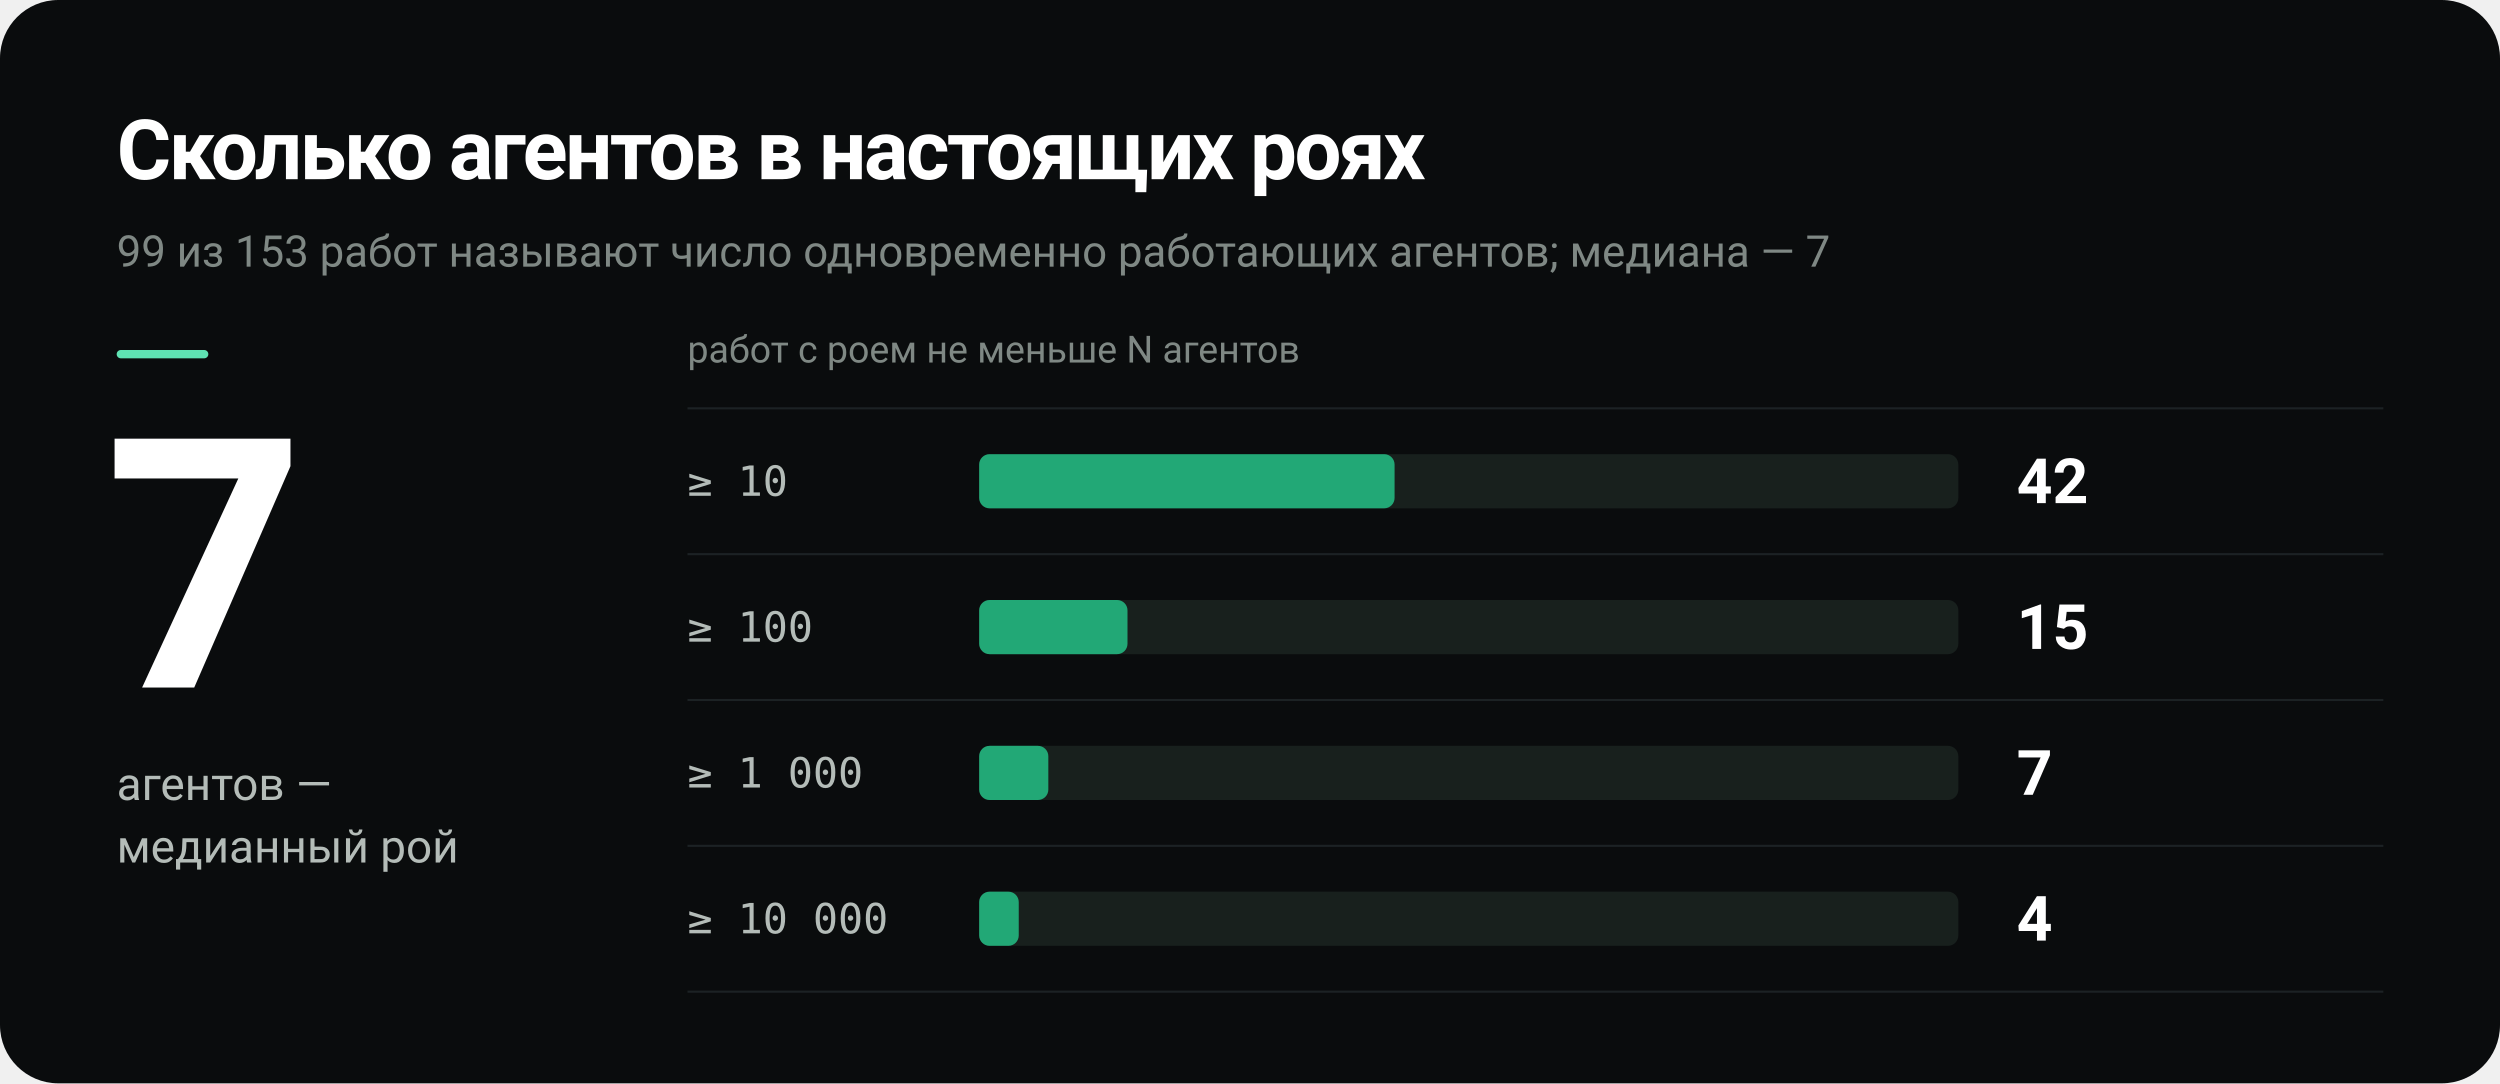
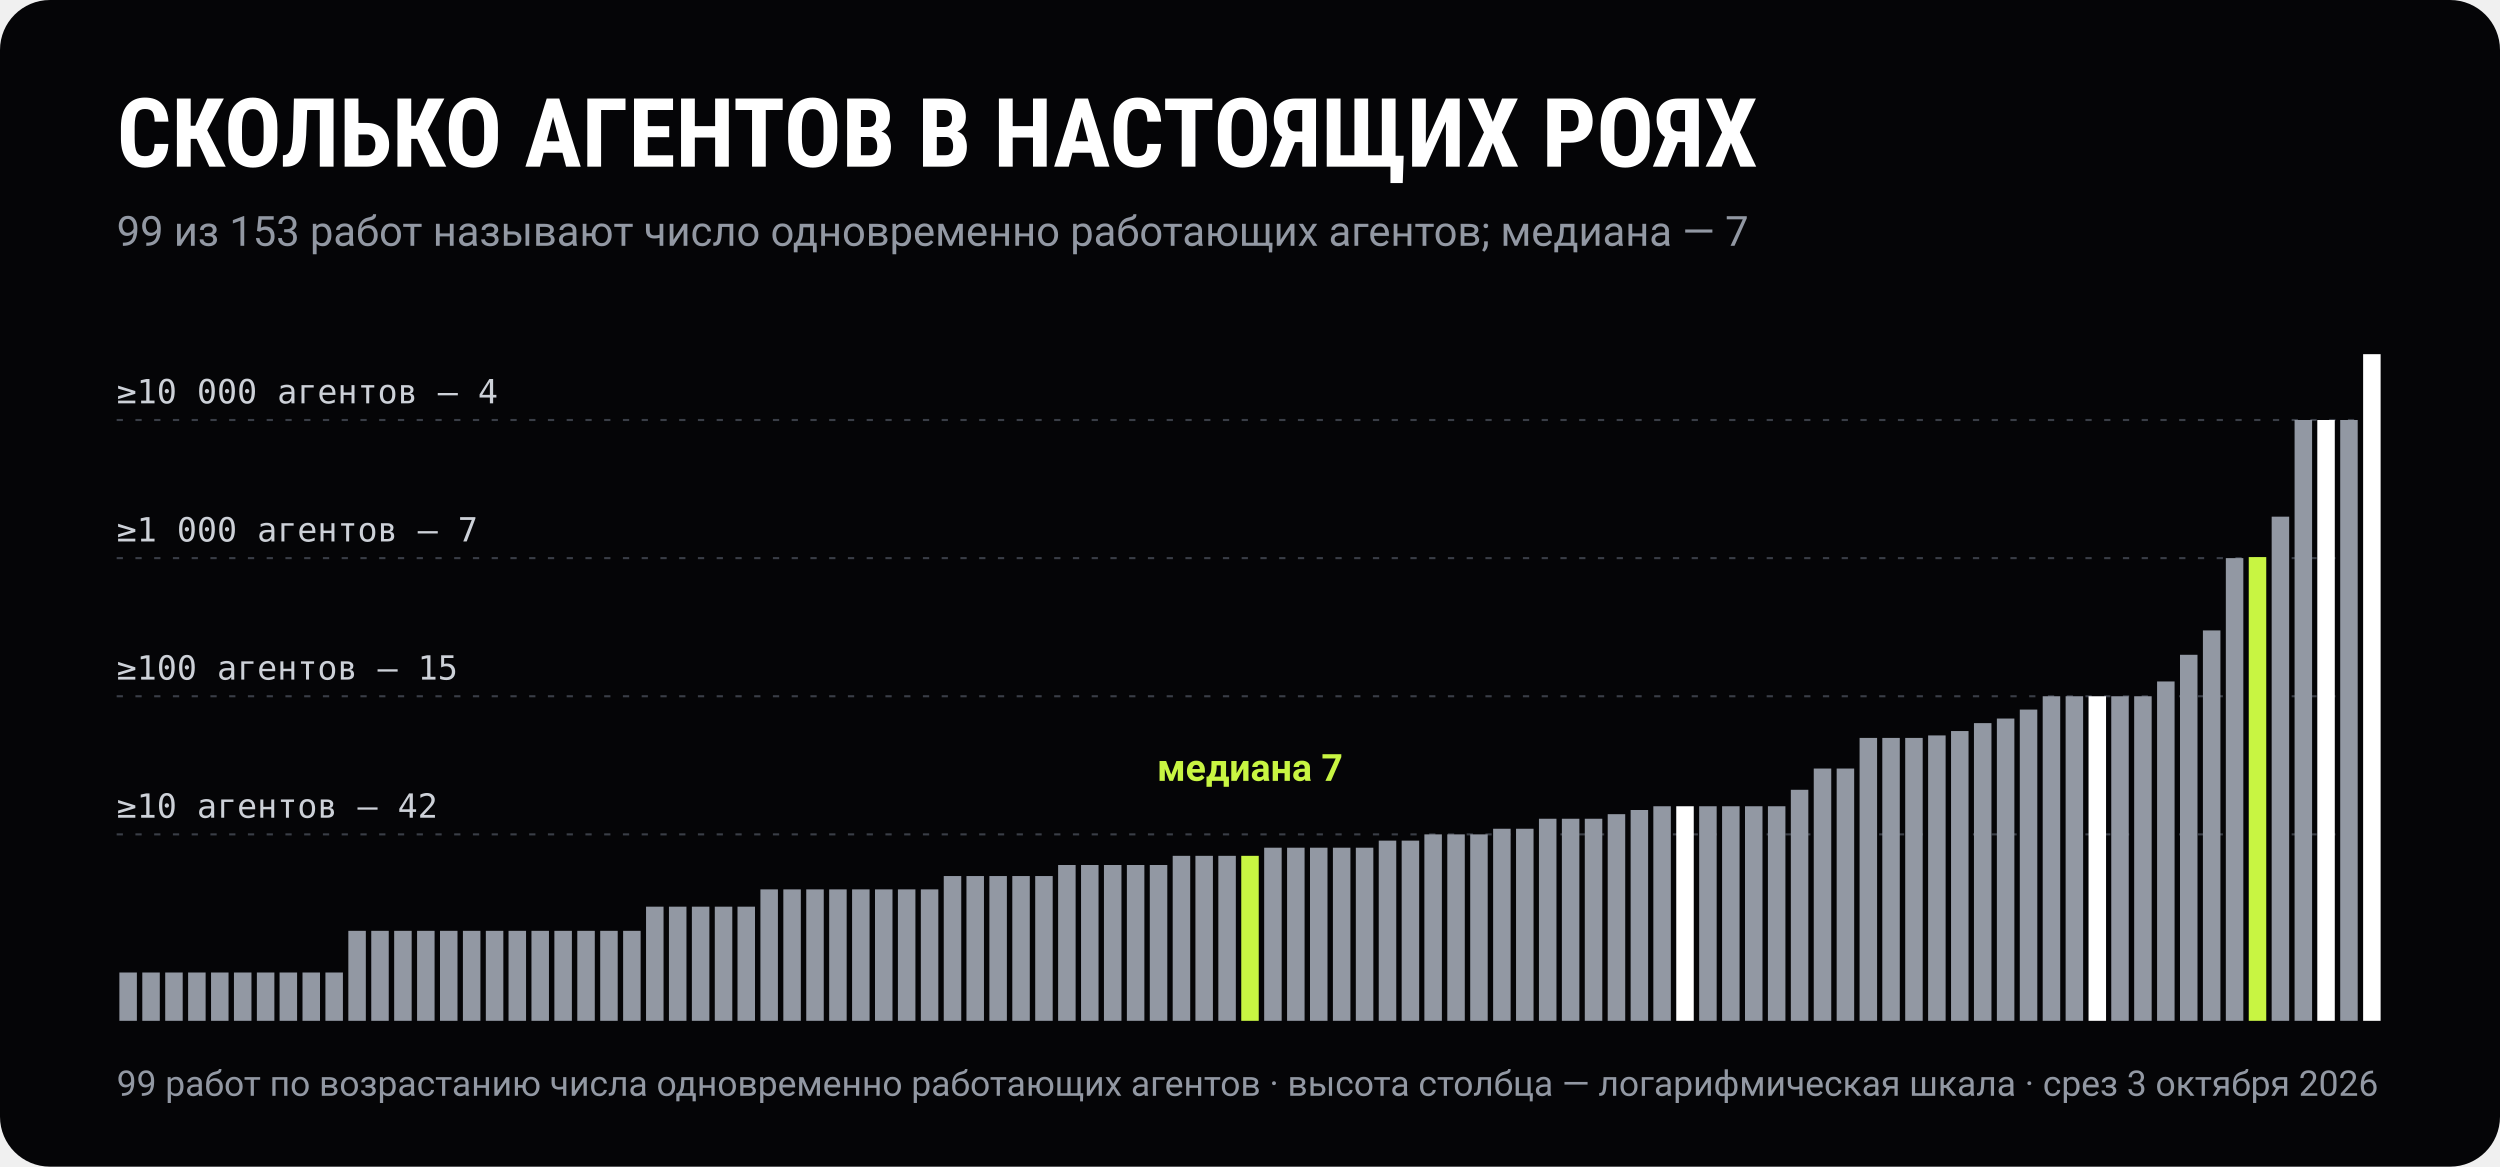
- <svg xmlns="http://www.w3.org/2000/svg" viewBox="0 0 1200 520" width="1200" height="520" role="img" aria-labelledby="t d">
-   <rect width="1200" height="520" rx="28" fill="#0a0c0d" />
-   <text x="56" y="86" font-family="-apple-system, BlinkMacSystemFont, 'SF Pro Display', 'Segoe UI', Roboto, 'Helvetica Neue', Arial, sans-serif" font-size="40" font-weight="650" letter-spacing="-1.2" fill="#ffffff">Сколько агентов в настоящих роях</text>
-   <text x="56" y="128" font-family="-apple-system, BlinkMacSystemFont, 'SF Pro Display', 'Segoe UI', Roboto, 'Helvetica Neue', Arial, sans-serif" font-size="21" fill="#7f8884">99 из 153 работ называют число одновременно работающих агентов; медиана — 7</text>
-   <rect x="56" y="168" width="44" height="4" rx="2" fill="#5fe3b3" />
-   <text x="50" y="330" font-family="-apple-system, BlinkMacSystemFont, 'SF Pro Display', 'Segoe UI', Roboto, 'Helvetica Neue', Arial, sans-serif" font-size="168" font-weight="650" letter-spacing="-8" fill="#ffffff">7</text>
-   <text x="56" y="384" font-family="-apple-system, BlinkMacSystemFont, 'SF Pro Display', 'Segoe UI', Roboto, 'Helvetica Neue', Arial, sans-serif" font-size="22" fill="#b4bcb8">агентов —</text>
-   <text x="56" y="414" font-family="-apple-system, BlinkMacSystemFont, 'SF Pro Display', 'Segoe UI', Roboto, 'Helvetica Neue', Arial, sans-serif" font-size="22" fill="#b4bcb8">медианный рой</text>
-   <text x="330" y="174" font-family="-apple-system, BlinkMacSystemFont, 'SF Pro Display', 'Segoe UI', Roboto, 'Helvetica Neue', Arial, sans-serif" font-size="18" fill="#7f8884">работ с роем не меньше N агентов</text>
-   <line x1="330" x2="1144" y1="196" y2="196" stroke="#1c2224" />
-   <text x="330" y="231.0" dy=".35em" font-family="ui-monospace, 'SF Mono', Menlo, Consolas, monospace" font-size="20" fill="#b4bcb8">≥ 10</text>
-   <rect x="470" y="218.0" width="470" height="26" rx="5" fill="#18201d" />
-   <rect x="470" y="218.0" width="199.4" height="26" rx="5" fill="#22a876" />
-   <text x="968" y="231.0" dy=".35em" font-family="-apple-system, BlinkMacSystemFont, 'SF Pro Display', 'Segoe UI', Roboto, 'Helvetica Neue', Arial, sans-serif" font-size="30" font-weight="650" fill="#ffffff">42</text>
-   <line x1="330" x2="1144" y1="266" y2="266" stroke="#1c2224" />
-   <text x="330" y="301.0" dy=".35em" font-family="ui-monospace, 'SF Mono', Menlo, Consolas, monospace" font-size="20" fill="#b4bcb8">≥ 100</text>
-   <rect x="470" y="288.0" width="470" height="26" rx="5" fill="#18201d" />
-   <rect x="470" y="288.0" width="71.2" height="26" rx="5" fill="#22a876" />
-   <text x="968" y="301.0" dy=".35em" font-family="-apple-system, BlinkMacSystemFont, 'SF Pro Display', 'Segoe UI', Roboto, 'Helvetica Neue', Arial, sans-serif" font-size="30" font-weight="650" fill="#ffffff">15</text>
-   <line x1="330" x2="1144" y1="336" y2="336" stroke="#1c2224" />
-   <text x="330" y="371.0" dy=".35em" font-family="ui-monospace, 'SF Mono', Menlo, Consolas, monospace" font-size="20" fill="#b4bcb8">≥ 1 000</text>
-   <rect x="470" y="358.0" width="470" height="26" rx="5" fill="#18201d" />
-   <rect x="470" y="358.0" width="33.2" height="26" rx="5" fill="#22a876" />
-   <text x="968" y="371.0" dy=".35em" font-family="-apple-system, BlinkMacSystemFont, 'SF Pro Display', 'Segoe UI', Roboto, 'Helvetica Neue', Arial, sans-serif" font-size="30" font-weight="650" fill="#ffffff">7</text>
-   <line x1="330" x2="1144" y1="406" y2="406" stroke="#1c2224" />
-   <text x="330" y="441.0" dy=".35em" font-family="ui-monospace, 'SF Mono', Menlo, Consolas, monospace" font-size="20" fill="#b4bcb8">≥ 10 000</text>
-   <rect x="470" y="428.0" width="470" height="26" rx="5" fill="#18201d" />
-   <rect x="470" y="428.0" width="19" height="26" rx="5" fill="#22a876" />
-   <text x="968" y="441.0" dy=".35em" font-family="-apple-system, BlinkMacSystemFont, 'SF Pro Display', 'Segoe UI', Roboto, 'Helvetica Neue', Arial, sans-serif" font-size="30" font-weight="650" fill="#ffffff">4</text>
-   <line x1="330" x2="1144" y1="476" y2="476" stroke="#1c2224" />
+ <svg xmlns="http://www.w3.org/2000/svg" viewBox="0 0 1200 560" width="1200" height="560" role="img" aria-labelledby="t d">
+   <rect width="1200" height="560" rx="24" fill="#050507" />
+   <text x="56" y="80" font-family="'SF Pro Display Condensed', 'Arial Narrow', 'Roboto Condensed', -apple-system, BlinkMacSystemFont, 'Segoe UI', sans-serif" font-stretch="condensed" font-size="46" font-weight="900" fill="#FFFFFF">СКОЛЬКО АГЕНТОВ В НАСТОЯЩИХ РОЯХ</text>
+   <text x="56" y="118" font-family="-apple-system, BlinkMacSystemFont, 'SF Pro Display', 'Segoe UI', Roboto, 'Helvetica Neue', Arial, sans-serif" font-size="20" fill="#9298A3">99 из 153 работ называют число одновременно работающих агентов; медиана — 7</text>
+   <line x1="56" x2="1144" y1="400.5" y2="400.5" stroke="#3A3E47" stroke-dasharray="3 6" />
+   <text x="56" y="392.5" font-family="ui-monospace, 'SF Mono', Menlo, Consolas, monospace" font-size="16" fill="#CDD1D8">≥10 агентов — 42</text>
+   <line x1="56" x2="1144" y1="334.2" y2="334.2" stroke="#3A3E47" stroke-dasharray="3 6" />
+   <text x="56" y="326.2" font-family="ui-monospace, 'SF Mono', Menlo, Consolas, monospace" font-size="16" fill="#CDD1D8">≥100 агентов — 15</text>
+   <line x1="56" x2="1144" y1="267.9" y2="267.9" stroke="#3A3E47" stroke-dasharray="3 6" />
+   <text x="56" y="259.9" font-family="ui-monospace, 'SF Mono', Menlo, Consolas, monospace" font-size="16" fill="#CDD1D8">≥1 000 агентов — 7</text>
+   <line x1="56" x2="1144" y1="201.6" y2="201.6" stroke="#3A3E47" stroke-dasharray="3 6" />
+   <text x="56" y="193.6" font-family="ui-monospace, 'SF Mono', Menlo, Consolas, monospace" font-size="16" fill="#CDD1D8">≥10 000 агентов — 4</text>
+   <rect x="57.3" y="466.8" width="8.4" height="23.2" fill="#9298A3" />
+   <rect x="68.3" y="466.8" width="8.4" height="23.2" fill="#9298A3" />
+   <rect x="79.3" y="466.8" width="8.4" height="23.2" fill="#9298A3" />
+   <rect x="90.3" y="466.8" width="8.4" height="23.2" fill="#9298A3" />
+   <rect x="101.3" y="466.8" width="8.4" height="23.2" fill="#9298A3" />
+   <rect x="112.3" y="466.8" width="8.4" height="23.2" fill="#9298A3" />
+   <rect x="123.3" y="466.8" width="8.4" height="23.2" fill="#9298A3" />
+   <rect x="134.2" y="466.8" width="8.4" height="23.2" fill="#9298A3" />
+   <rect x="145.2" y="466.8" width="8.4" height="23.2" fill="#9298A3" />
+   <rect x="156.2" y="466.8" width="8.4" height="23.2" fill="#9298A3" />
+   <rect x="167.2" y="446.8" width="8.4" height="43.2" fill="#9298A3" />
+   <rect x="178.2" y="446.8" width="8.4" height="43.2" fill="#9298A3" />
+   <rect x="189.2" y="446.8" width="8.4" height="43.2" fill="#9298A3" />
+   <rect x="200.2" y="446.8" width="8.4" height="43.2" fill="#9298A3" />
+   <rect x="211.2" y="446.8" width="8.4" height="43.2" fill="#9298A3" />
+   <rect x="222.2" y="446.8" width="8.4" height="43.2" fill="#9298A3" />
+   <rect x="233.2" y="446.8" width="8.4" height="43.2" fill="#9298A3" />
+   <rect x="244.1" y="446.8" width="8.4" height="43.2" fill="#9298A3" />
+   <rect x="255.1" y="446.8" width="8.4" height="43.2" fill="#9298A3" />
+   <rect x="266.1" y="446.8" width="8.4" height="43.2" fill="#9298A3" />
+   <rect x="277.1" y="446.8" width="8.4" height="43.2" fill="#9298A3" />
+   <rect x="288.1" y="446.8" width="8.4" height="43.2" fill="#9298A3" />
+   <rect x="299.1" y="446.8" width="8.4" height="43.2" fill="#9298A3" />
+   <rect x="310.1" y="435.2" width="8.4" height="54.8" fill="#9298A3" />
+   <rect x="321.1" y="435.2" width="8.4" height="54.8" fill="#9298A3" />
+   <rect x="332.1" y="435.2" width="8.4" height="54.8" fill="#9298A3" />
+   <rect x="343.1" y="435.2" width="8.4" height="54.8" fill="#9298A3" />
+   <rect x="354" y="435.2" width="8.4" height="54.8" fill="#9298A3" />
+   <rect x="365" y="426.9" width="8.4" height="63.1" fill="#9298A3" />
+   <rect x="376" y="426.9" width="8.4" height="63.1" fill="#9298A3" />
+   <rect x="387" y="426.9" width="8.4" height="63.1" fill="#9298A3" />
+   <rect x="398" y="426.9" width="8.4" height="63.1" fill="#9298A3" />
+   <rect x="409" y="426.9" width="8.4" height="63.1" fill="#9298A3" />
+   <rect x="420" y="426.9" width="8.4" height="63.1" fill="#9298A3" />
+   <rect x="431" y="426.9" width="8.4" height="63.1" fill="#9298A3" />
+   <rect x="442" y="426.9" width="8.4" height="63.1" fill="#9298A3" />
+   <rect x="453" y="420.5" width="8.4" height="69.5" fill="#9298A3" />
+   <rect x="463.9" y="420.5" width="8.4" height="69.5" fill="#9298A3" />
+   <rect x="474.9" y="420.5" width="8.4" height="69.5" fill="#9298A3" />
+   <rect x="485.9" y="420.5" width="8.4" height="69.5" fill="#9298A3" />
+   <rect x="496.9" y="420.5" width="8.4" height="69.5" fill="#9298A3" />
+   <rect x="507.9" y="415.2" width="8.4" height="74.8" fill="#9298A3" />
+   <rect x="518.9" y="415.2" width="8.4" height="74.8" fill="#9298A3" />
+   <rect x="529.9" y="415.2" width="8.4" height="74.8" fill="#9298A3" />
+   <rect x="540.9" y="415.2" width="8.4" height="74.8" fill="#9298A3" />
+   <rect x="551.9" y="415.2" width="8.4" height="74.8" fill="#9298A3" />
+   <rect x="562.9" y="410.8" width="8.4" height="79.2" fill="#9298A3" />
+   <rect x="573.8" y="410.8" width="8.4" height="79.2" fill="#9298A3" />
+   <rect x="584.8" y="410.8" width="8.4" height="79.2" fill="#9298A3" />
+   <rect x="595.8" y="410.8" width="8.4" height="79.2" fill="#C8F542" />
+   <rect x="606.8" y="406.9" width="8.4" height="83.1" fill="#9298A3" />
+   <rect x="617.8" y="406.9" width="8.4" height="83.1" fill="#9298A3" />
+   <rect x="628.8" y="406.9" width="8.4" height="83.1" fill="#9298A3" />
+   <rect x="639.8" y="406.9" width="8.4" height="83.1" fill="#9298A3" />
+   <rect x="650.8" y="406.9" width="8.4" height="83.1" fill="#9298A3" />
+   <rect x="661.8" y="403.5" width="8.4" height="86.5" fill="#9298A3" />
+   <rect x="672.8" y="403.5" width="8.4" height="86.5" fill="#9298A3" />
+   <rect x="683.7" y="400.5" width="8.4" height="89.5" fill="#9298A3" />
+   <rect x="694.7" y="400.5" width="8.4" height="89.5" fill="#9298A3" />
+   <rect x="705.7" y="400.5" width="8.4" height="89.5" fill="#9298A3" />
+   <rect x="716.7" y="397.8" width="8.4" height="92.2" fill="#9298A3" />
+   <rect x="727.7" y="397.8" width="8.4" height="92.2" fill="#9298A3" />
+   <rect x="738.7" y="393" width="8.4" height="97" fill="#9298A3" />
+   <rect x="749.7" y="393" width="8.4" height="97" fill="#9298A3" />
+   <rect x="760.7" y="393" width="8.4" height="97" fill="#9298A3" />
+   <rect x="771.7" y="390.8" width="8.4" height="99.2" fill="#9298A3" />
+   <rect x="782.7" y="388.8" width="8.4" height="101.2" fill="#9298A3" />
+   <rect x="793.6" y="387" width="8.4" height="103" fill="#9298A3" />
+   <rect x="804.6" y="387" width="8.4" height="103" fill="#FFFFFF" />
+   <rect x="815.6" y="387" width="8.4" height="103" fill="#9298A3" />
+   <rect x="826.6" y="387" width="8.4" height="103" fill="#9298A3" />
+   <rect x="837.6" y="387" width="8.4" height="103" fill="#9298A3" />
+   <rect x="848.6" y="387" width="8.4" height="103" fill="#9298A3" />
+   <rect x="859.6" y="379.1" width="8.4" height="110.9" fill="#9298A3" />
+   <rect x="870.6" y="368.9" width="8.4" height="121.1" fill="#9298A3" />
+   <rect x="881.6" y="368.9" width="8.4" height="121.1" fill="#9298A3" />
+   <rect x="892.6" y="354.2" width="8.4" height="135.8" fill="#9298A3" />
+   <rect x="903.5" y="354.2" width="8.4" height="135.8" fill="#9298A3" />
+   <rect x="914.5" y="354.2" width="8.4" height="135.8" fill="#9298A3" />
+   <rect x="925.5" y="353" width="8.4" height="137" fill="#9298A3" />
+   <rect x="936.5" y="350.9" width="8.4" height="139.1" fill="#9298A3" />
+   <rect x="947.5" y="347.1" width="8.4" height="142.9" fill="#9298A3" />
+   <rect x="958.5" y="344.9" width="8.4" height="145.1" fill="#9298A3" />
+   <rect x="969.5" y="340.6" width="8.4" height="149.4" fill="#9298A3" />
+   <rect x="980.5" y="334.2" width="8.4" height="155.8" fill="#9298A3" />
+   <rect x="991.5" y="334.2" width="8.4" height="155.8" fill="#9298A3" />
+   <rect x="1002.5" y="334.2" width="8.4" height="155.8" fill="#FFFFFF" />
+   <rect x="1013.4" y="334.2" width="8.4" height="155.8" fill="#9298A3" />
+   <rect x="1024.4" y="334.2" width="8.4" height="155.8" fill="#9298A3" />
+   <rect x="1035.4" y="327.1" width="8.4" height="162.9" fill="#9298A3" />
+   <rect x="1046.4" y="314.3" width="8.4" height="175.7" fill="#9298A3" />
+   <rect x="1057.4" y="302.6" width="8.4" height="187.4" fill="#9298A3" />
+   <rect x="1068.4" y="267.9" width="8.4" height="222.1" fill="#9298A3" />
+   <rect x="1079.4" y="267.4" width="8.4" height="222.6" fill="#C8F542" />
+   <rect x="1090.4" y="248" width="8.4" height="242" fill="#9298A3" />
+   <rect x="1101.4" y="201.6" width="8.4" height="288.4" fill="#9298A3" />
+   <rect x="1112.3" y="201.6" width="8.4" height="288.4" fill="#FFFFFF" />
+   <rect x="1123.3" y="201.6" width="8.4" height="288.4" fill="#9298A3" />
+   <rect x="1134.3" y="170" width="8.4" height="320" fill="#FFFFFF" />
+   <text x="600" y="374.8" text-anchor="middle" font-family="-apple-system, BlinkMacSystemFont, 'SF Pro Display', 'Segoe UI', Roboto, 'Helvetica Neue', Arial, sans-serif" font-size="18" font-weight="600" fill="#C8F542">медиана 7</text>
+   <text x="56" y="526" font-family="-apple-system, BlinkMacSystemFont, 'SF Pro Display', 'Segoe UI', Roboto, 'Helvetica Neue', Arial, sans-serif" font-size="17" fill="#9298A3">99 работ по возрастанию числа одновременно работающих агентов · высота столбца — логарифмическая шкала · срез 3 октября 2026</text>
</svg>
